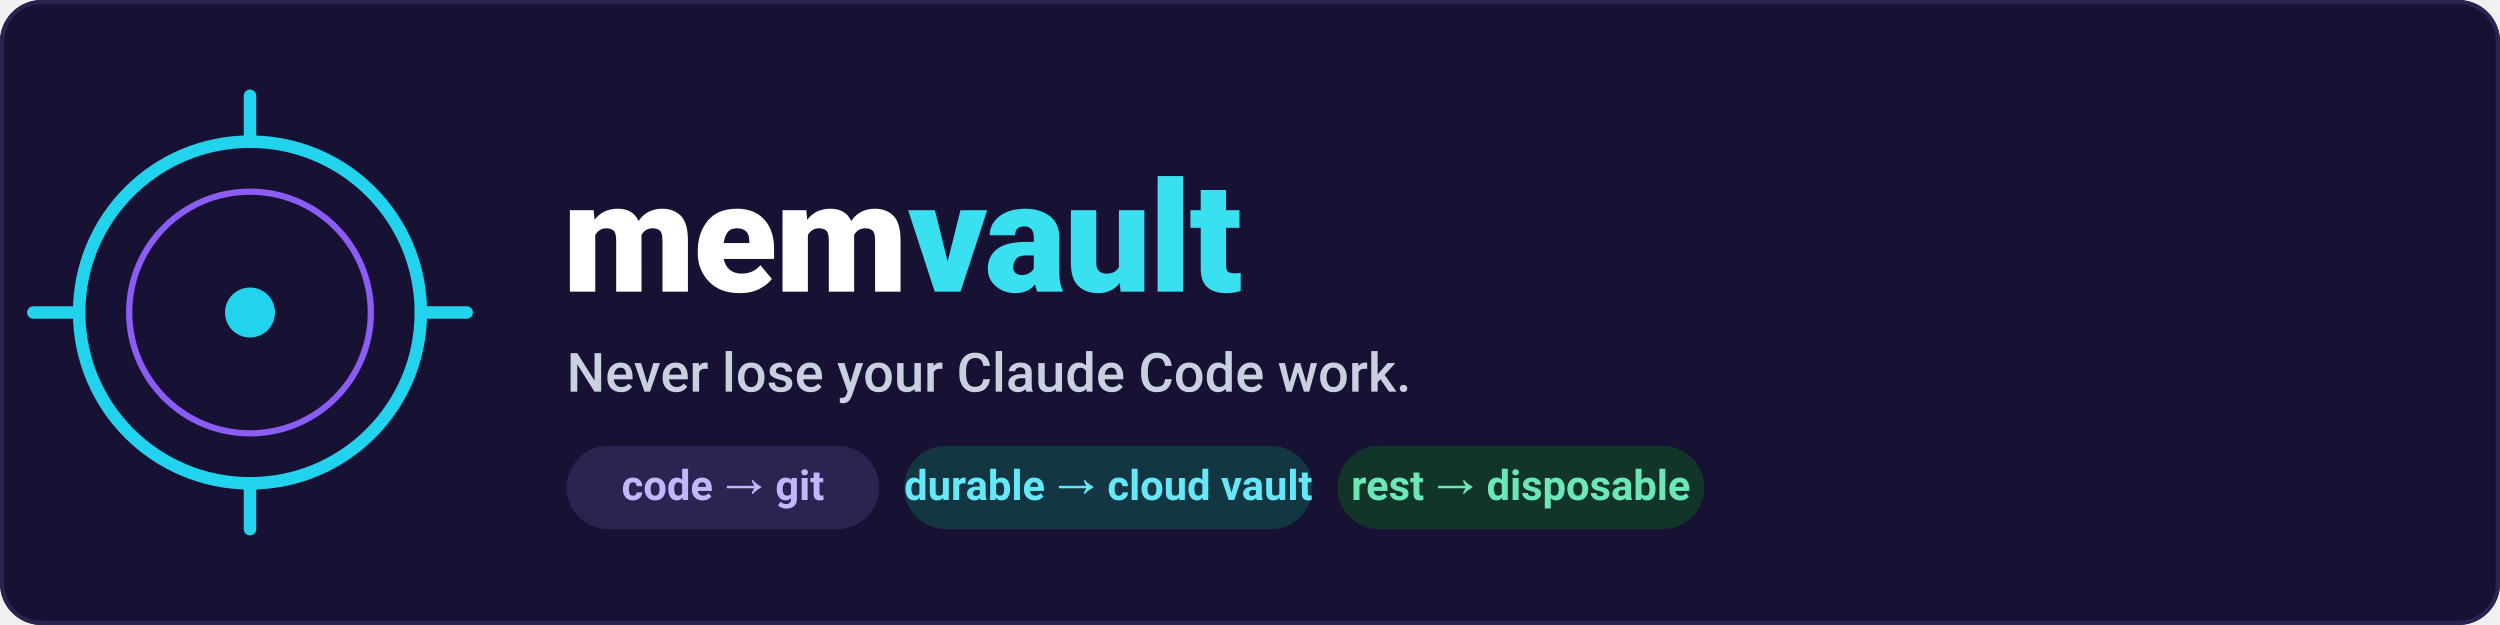
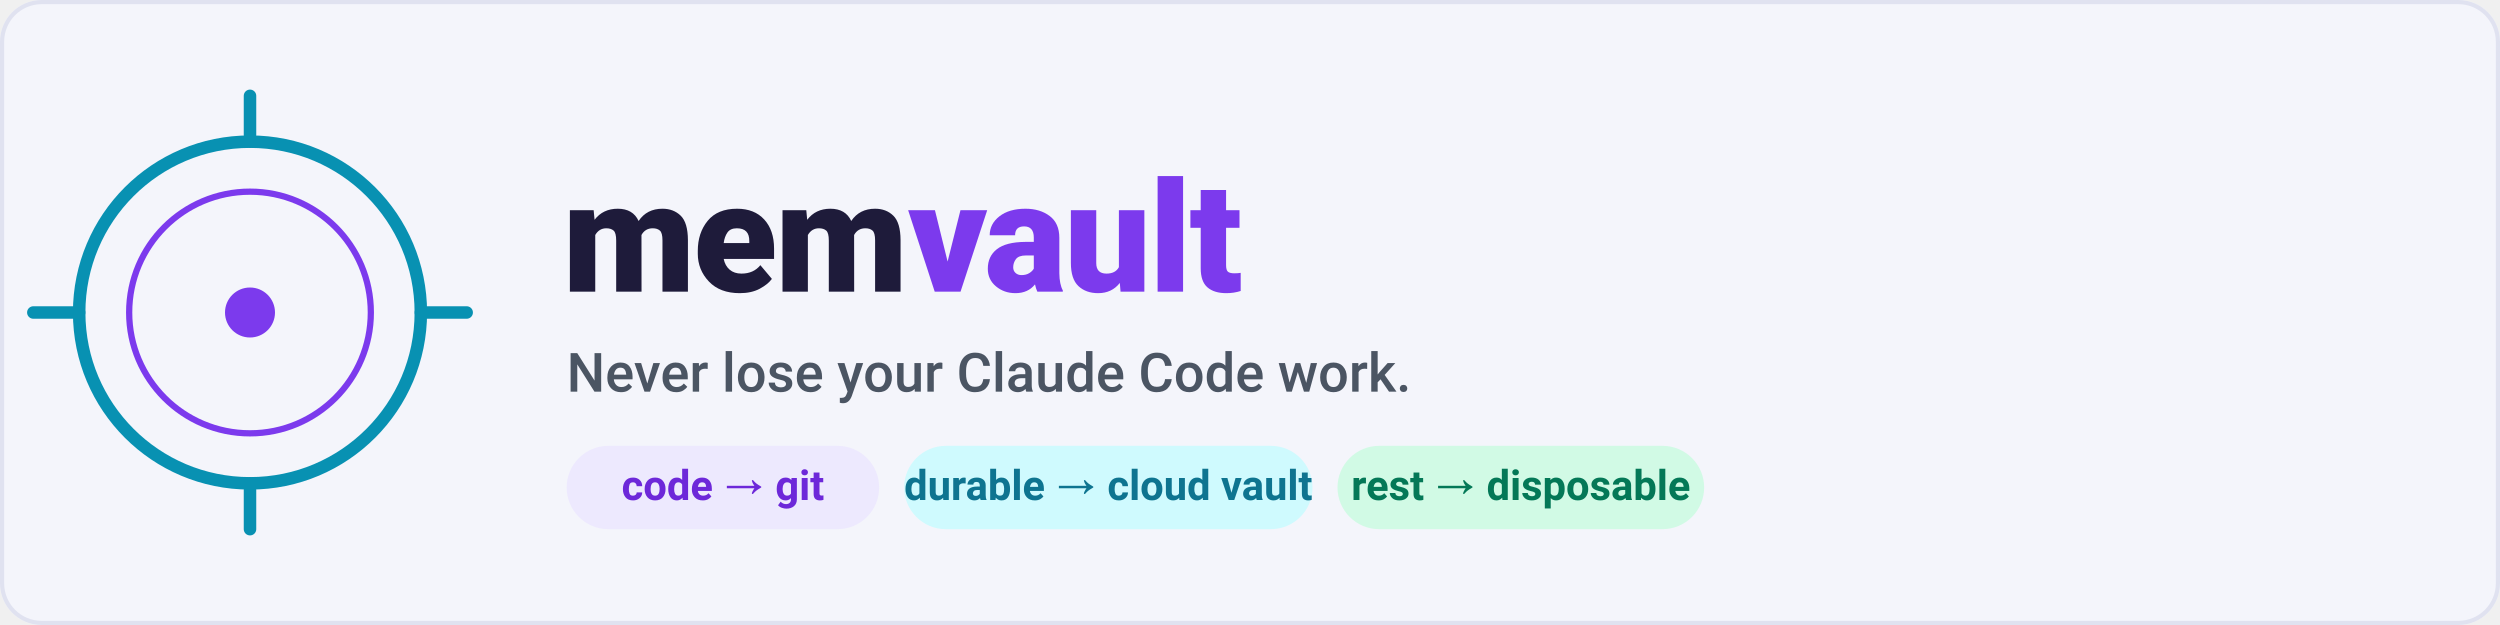
<svg xmlns="http://www.w3.org/2000/svg" viewBox="0 0 1200 300" width="1200" height="300" font-family="-apple-system, Segoe UI, Roboto, Helvetica, Arial, sans-serif">
-   <rect width="1200" height="300" rx="20" fill="#171233" />
-   <rect x="1" y="1" width="1198" height="298" rx="19" fill="none" stroke="#2a2350" stroke-width="2" />
+   <rect width="1200" height="300" rx="20" fill="#f4f5fb" />
+   <rect x="1" y="1" width="1198" height="298" rx="19" fill="none" stroke="#e0e2f0" stroke-width="2" />
  <g transform="translate(120,150)">
-     <circle r="82" fill="none" stroke="#22d3ee" stroke-width="6" />
-     <circle r="58" fill="none" stroke="#8b5cf6" stroke-width="3" />
-     <g stroke="#22d3ee" stroke-width="6" stroke-linecap="round">
+     <circle r="82" fill="none" stroke="#0891b2" stroke-width="6" />
+     <circle r="58" fill="none" stroke="#7c3aed" stroke-width="3" />
+     <g stroke="#0891b2" stroke-width="6" stroke-linecap="round">
      <line x1="0" y1="-82" x2="0" y2="-104" />
      <line x1="0" y1="82" x2="0" y2="104" />
      <line x1="-82" y1="0" x2="-104" y2="0" />
      <line x1="82" y1="0" x2="104" y2="0" />
    </g>
-     <circle r="12" fill="#22d3ee" />
+     <circle r="12" fill="#7c3aed" />
  </g>
-   <text x="270" y="140" font-size="74" font-weight="800" fill="#ffffff" letter-spacing="-1">mem<tspan fill="#38e0f0">vault</tspan>
+   <text x="270" y="140" font-size="74" font-weight="800" fill="#1e1b3a" letter-spacing="-1">mem<tspan fill="#7c3aed">vault</tspan>
  </text>
-   <text x="272" y="188" font-size="26" font-weight="500" fill="#c9d1e0">Never lose your Claude Code work.</text>
+   <text x="272" y="188" font-size="26" font-weight="500" fill="#4b5563">Never lose your Claude Code work.</text>
  <g font-size="20" font-weight="600">
-     <rect x="272" y="214" width="150" height="40" rx="20" fill="#2c2450" />
-     <text x="347" y="240" fill="#c4b5fd" text-anchor="middle">code → git</text>
-     <rect x="434" y="214" width="196" height="40" rx="20" fill="#123642" />
-     <text x="532" y="240" fill="#67e8f9" text-anchor="middle">durable → cloud vault</text>
-     <rect x="642" y="214" width="176" height="40" rx="20" fill="#12352a" />
-     <text x="730" y="240" fill="#6ee7b7" text-anchor="middle">rest → disposable</text>
+     <rect x="272" y="214" width="150" height="40" rx="20" fill="#ede9fe" />
+     <text x="347" y="240" fill="#6d28d9" text-anchor="middle">code → git</text>
+     <rect x="434" y="214" width="196" height="40" rx="20" fill="#cffafe" />
+     <text x="532" y="240" fill="#0e7490" text-anchor="middle">durable → cloud vault</text>
+     <rect x="642" y="214" width="176" height="40" rx="20" fill="#d1fae5" />
+     <text x="730" y="240" fill="#047857" text-anchor="middle">rest → disposable</text>
  </g>
</svg>
